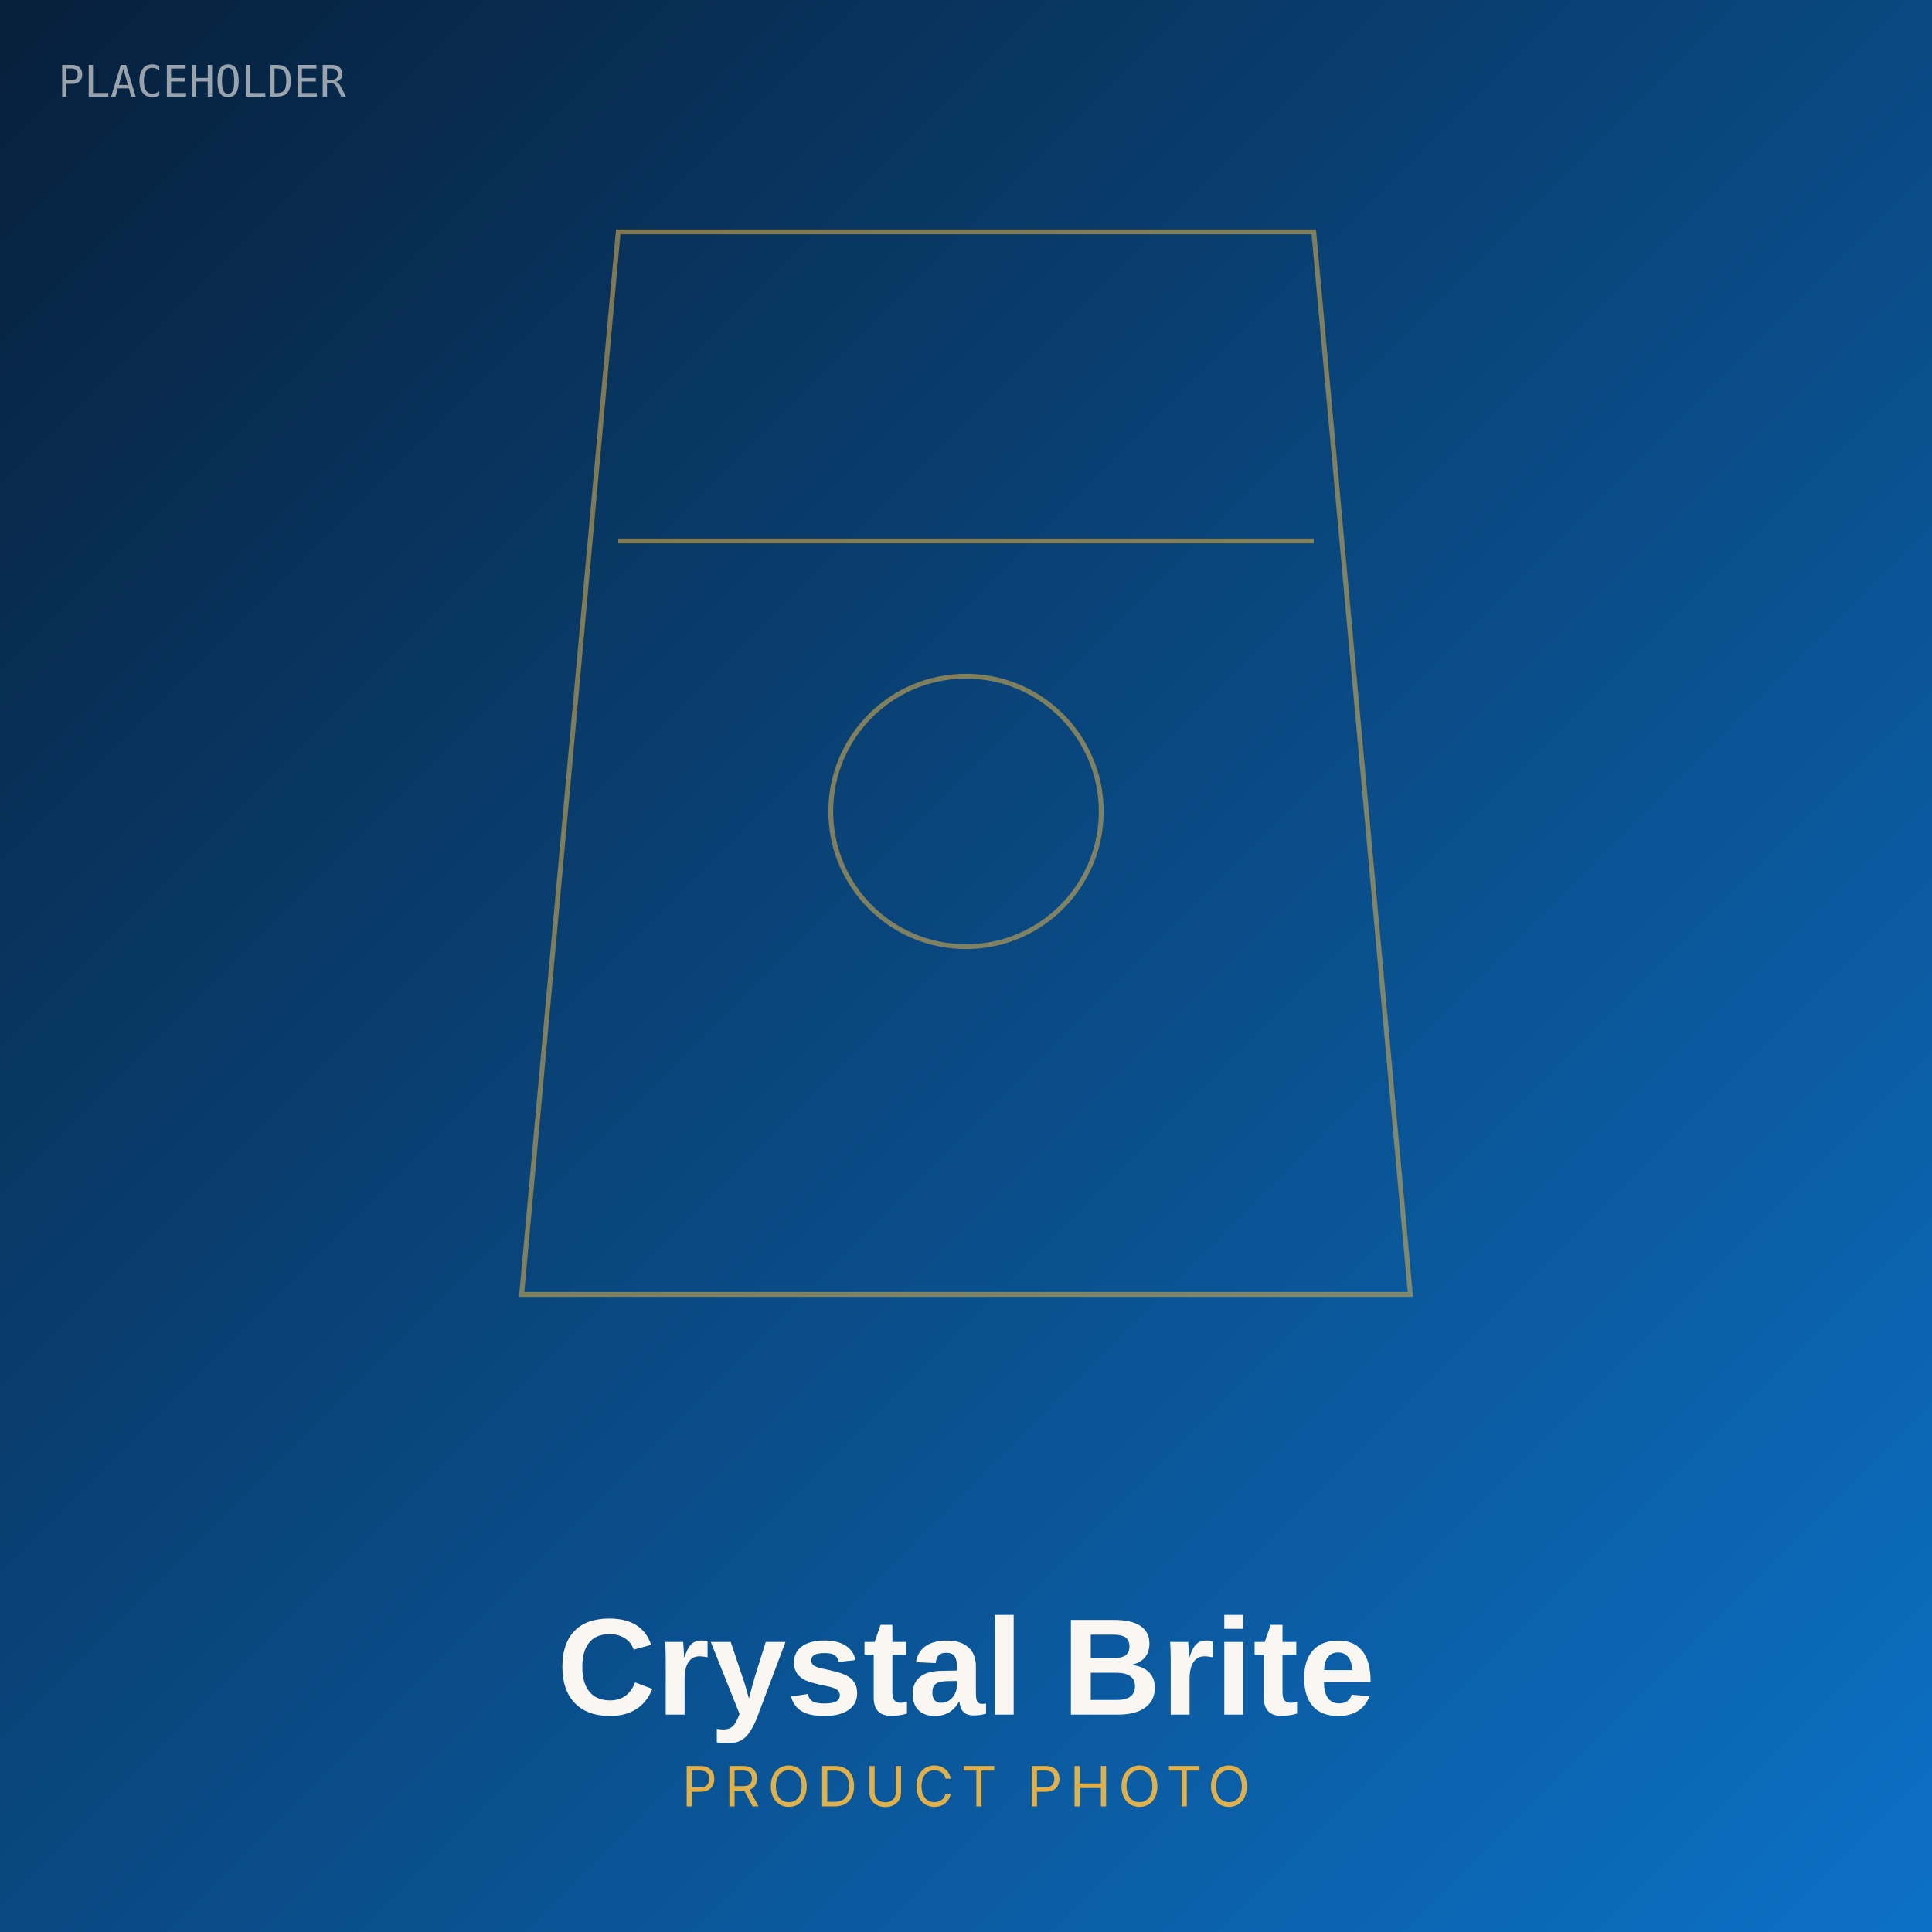
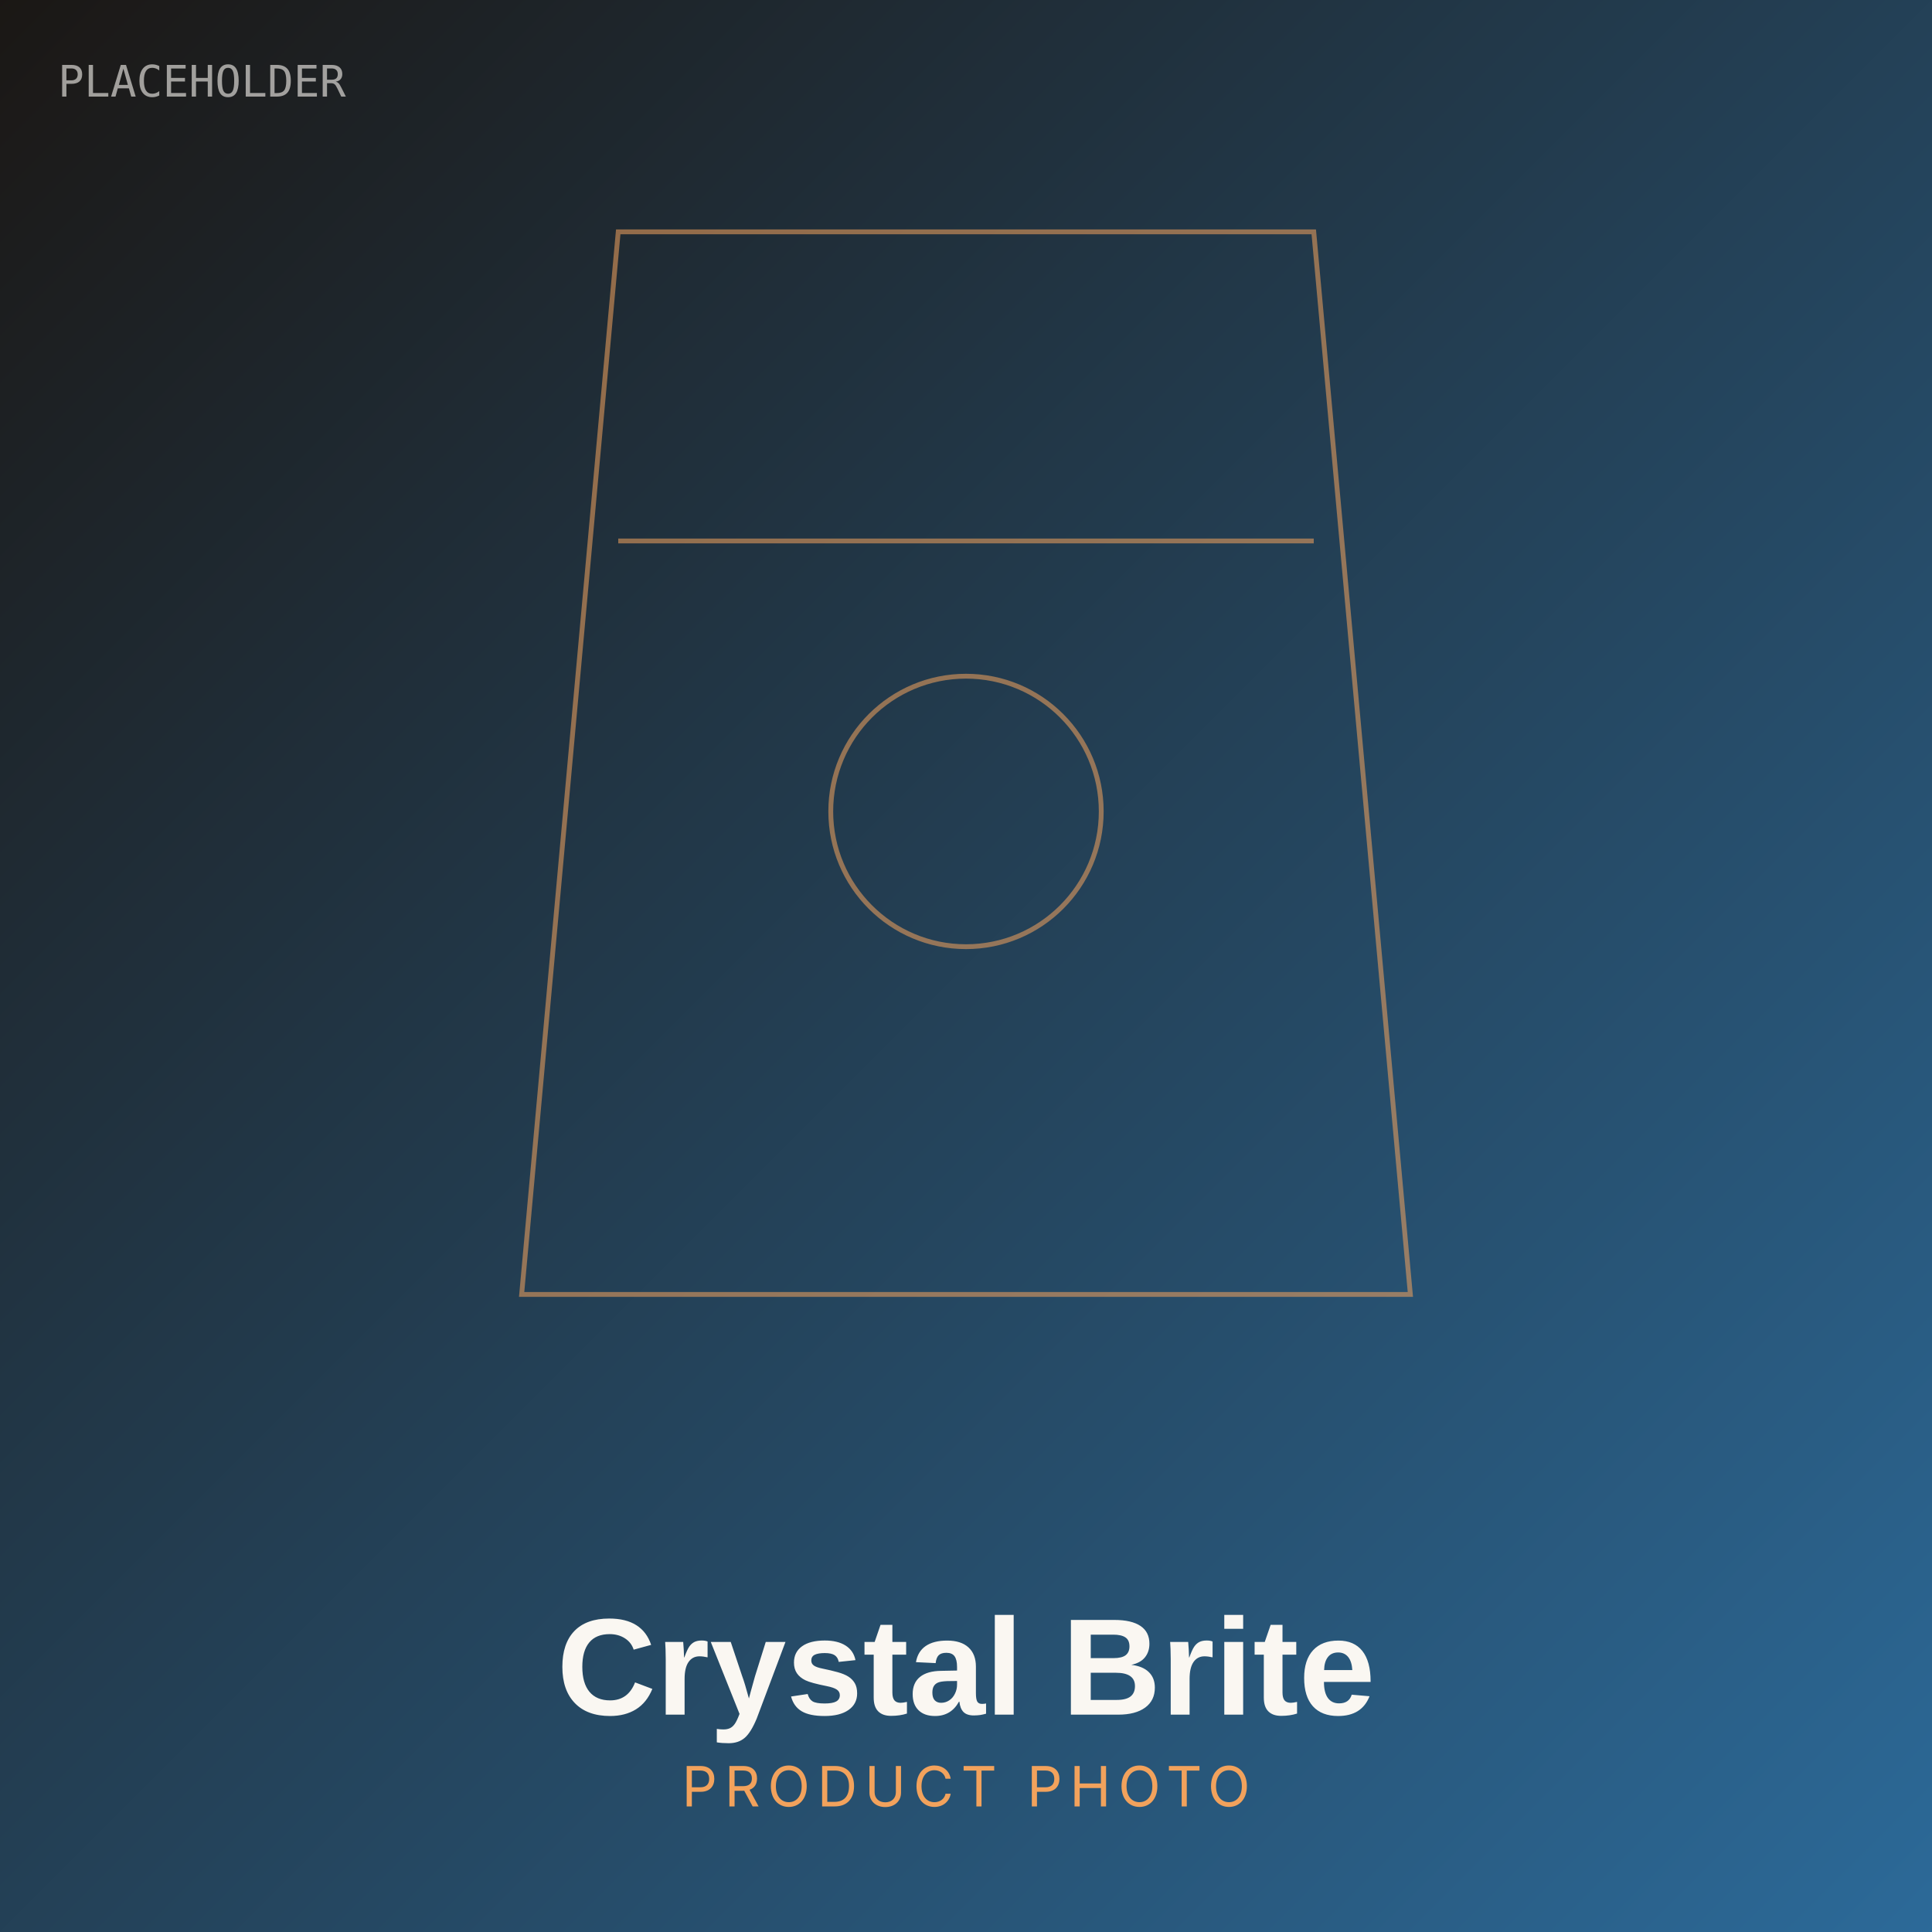
<svg xmlns="http://www.w3.org/2000/svg" viewBox="0 0 800 800" width="800" height="800">
  <defs>
    <linearGradient id="g" x1="0" y1="0" x2="1" y2="1">
-       <stop offset="0" stop-color="#071F3A" />
-       <stop offset="1" stop-color="#0C71C7" />
+       <stop offset="0" stop-color="#1B1714" />
+       <stop offset="1" stop-color="#2C6A99" />
    </linearGradient>
  </defs>
  <rect width="800" height="800" fill="url(#g)" />
-   <g fill="none" stroke="#E0B04A" stroke-width="2" opacity=".55">
+   <g fill="none" stroke="#F2A25C" stroke-width="2" opacity=".55">
    <path d="M256.0 96.0 h288.0 l40.0 440 h-368.0 z" />
    <path d="M256.0 224 h288.0" />
    <circle cx="400.0" cy="336.0" r="56" />
  </g>
  <text x="400.0" y="710" text-anchor="middle" font-family="Plus Jakarta Sans,Arial,sans-serif" font-weight="800" font-size="57" fill="#FAF7F2">Crystal Brite</text>
-   <text x="400.0" y="748" text-anchor="middle" font-family="Inter,Arial,sans-serif" font-size="23" fill="#E0B04A" letter-spacing="3">PRODUCT PHOTO</text>
+   <text x="400.0" y="748" text-anchor="middle" font-family="Inter,Arial,sans-serif" font-size="23" fill="#F2A25C" letter-spacing="3">PRODUCT PHOTO</text>
  <text x="24" y="40" font-family="JetBrains Mono,monospace" font-size="18" fill="#FAF7F2" opacity=".6">PLACEHOLDER</text>
</svg>
